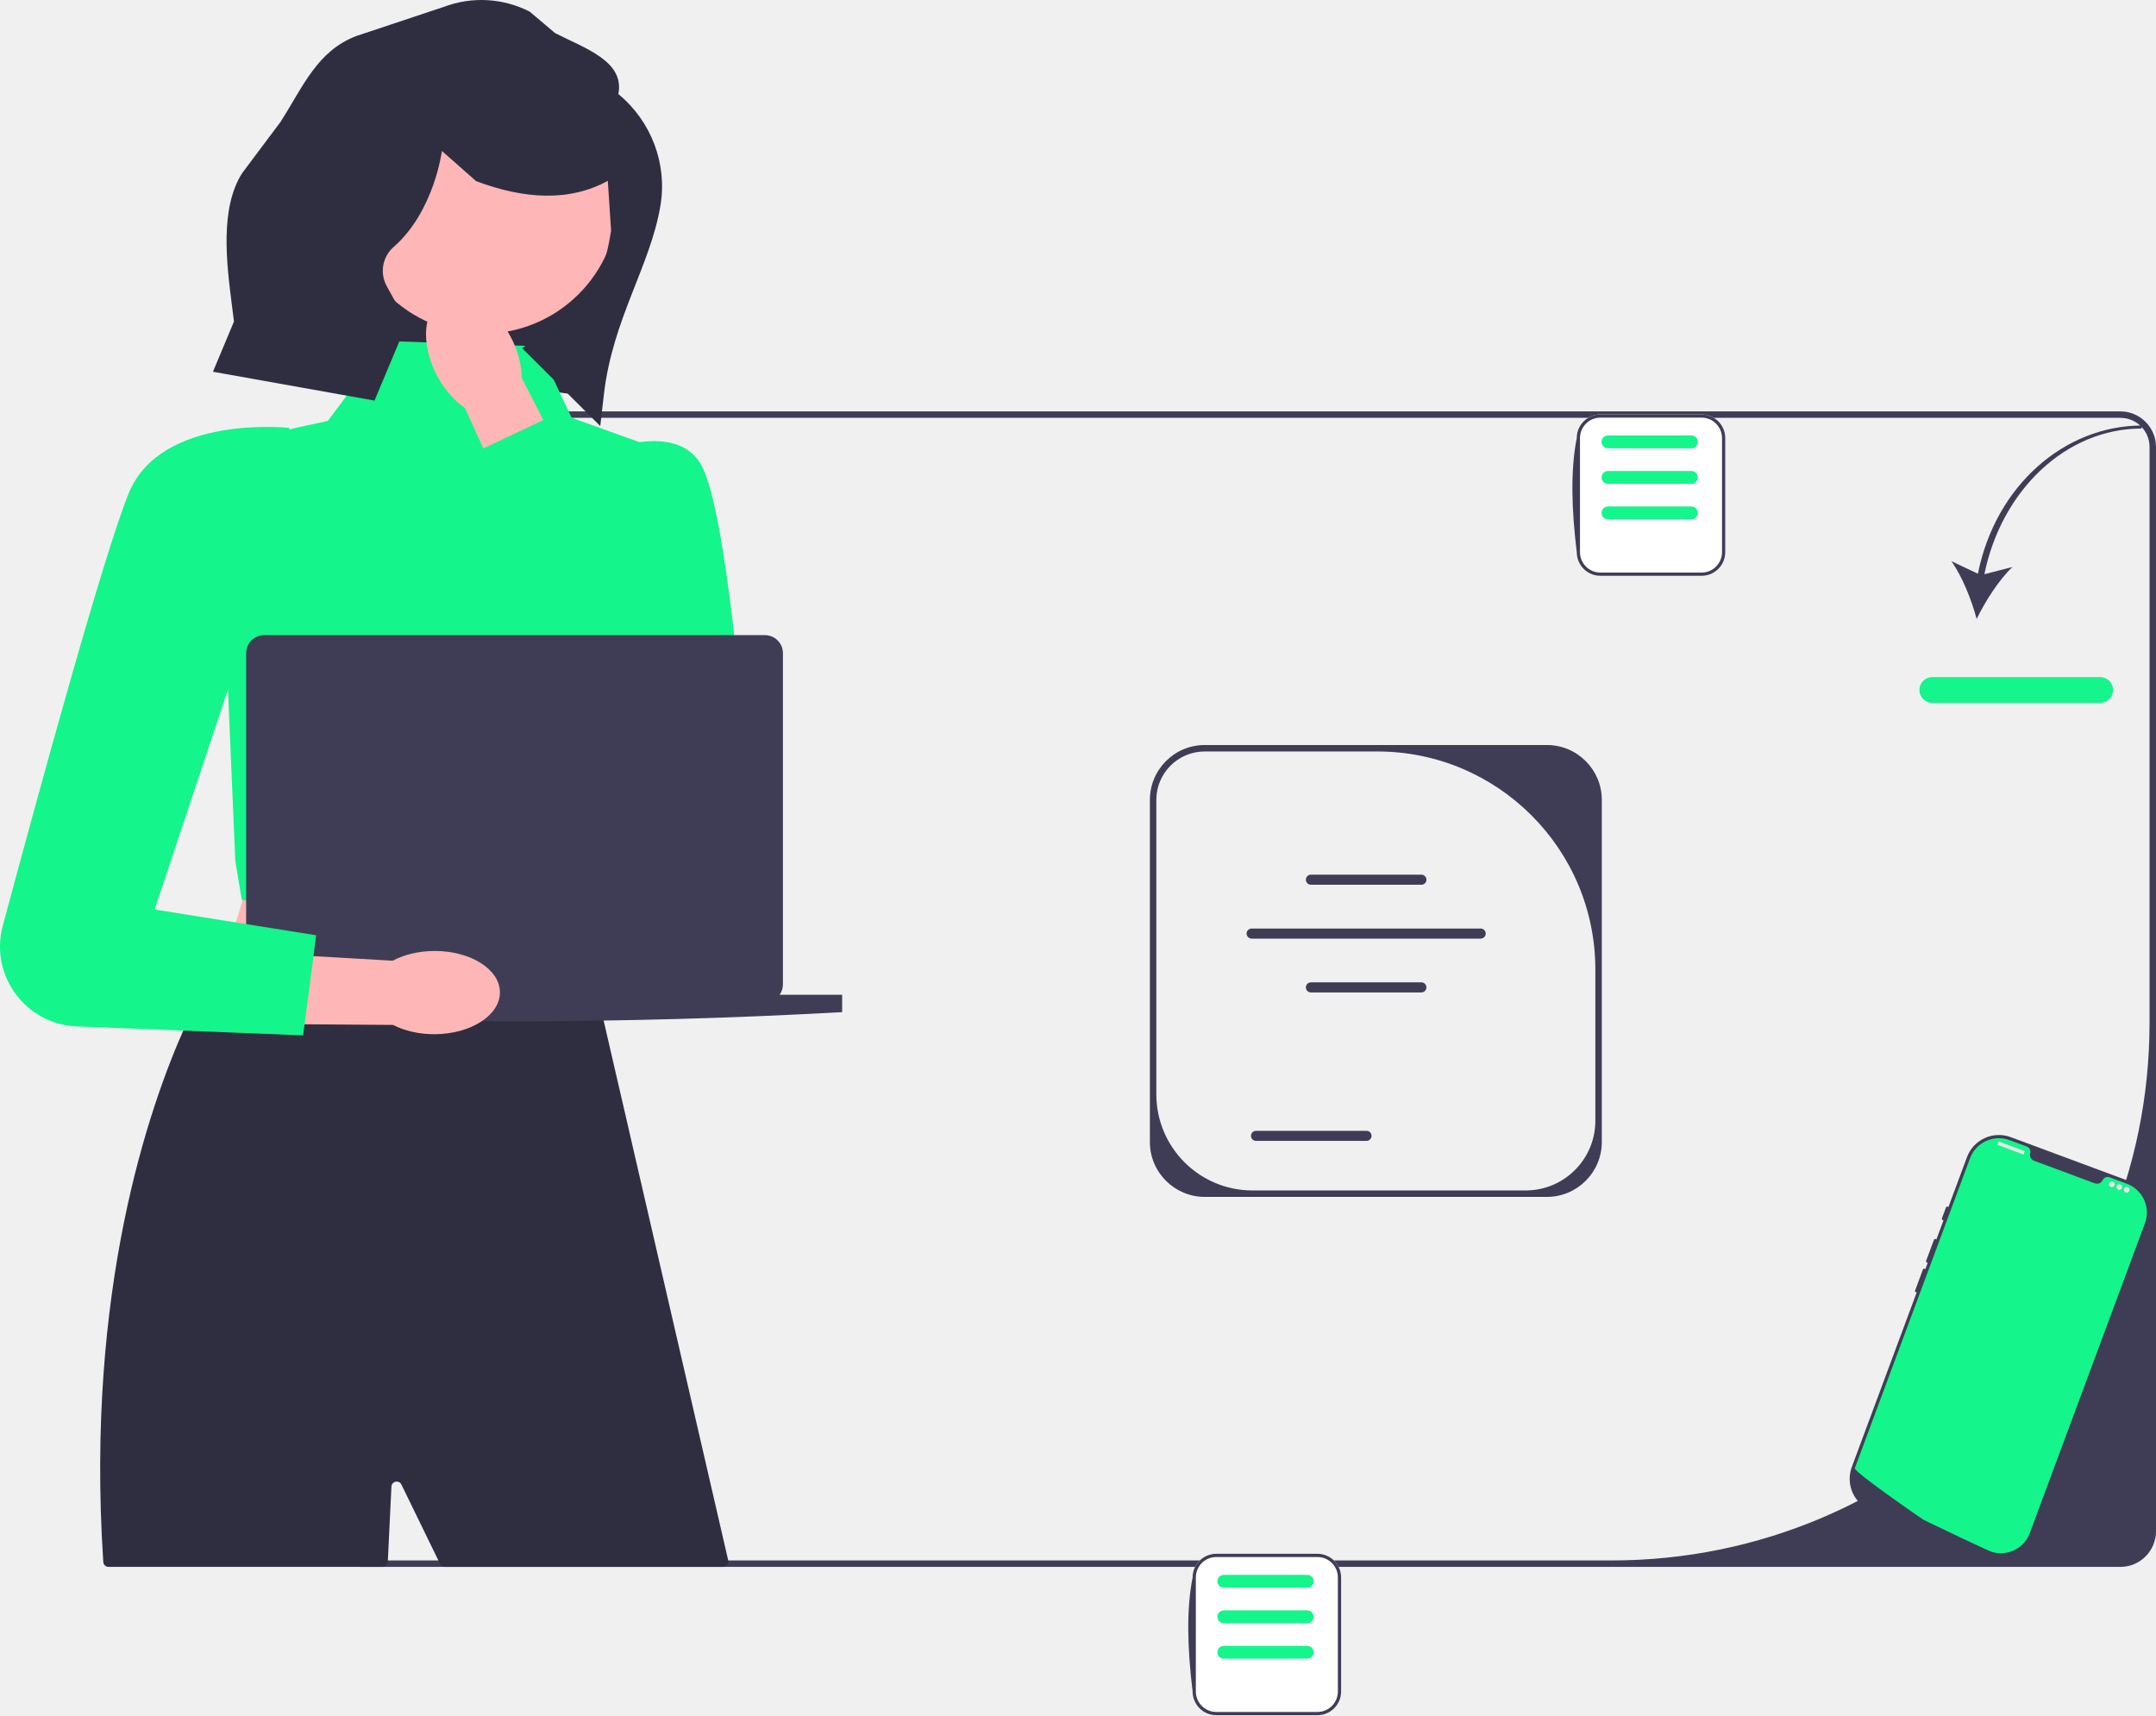
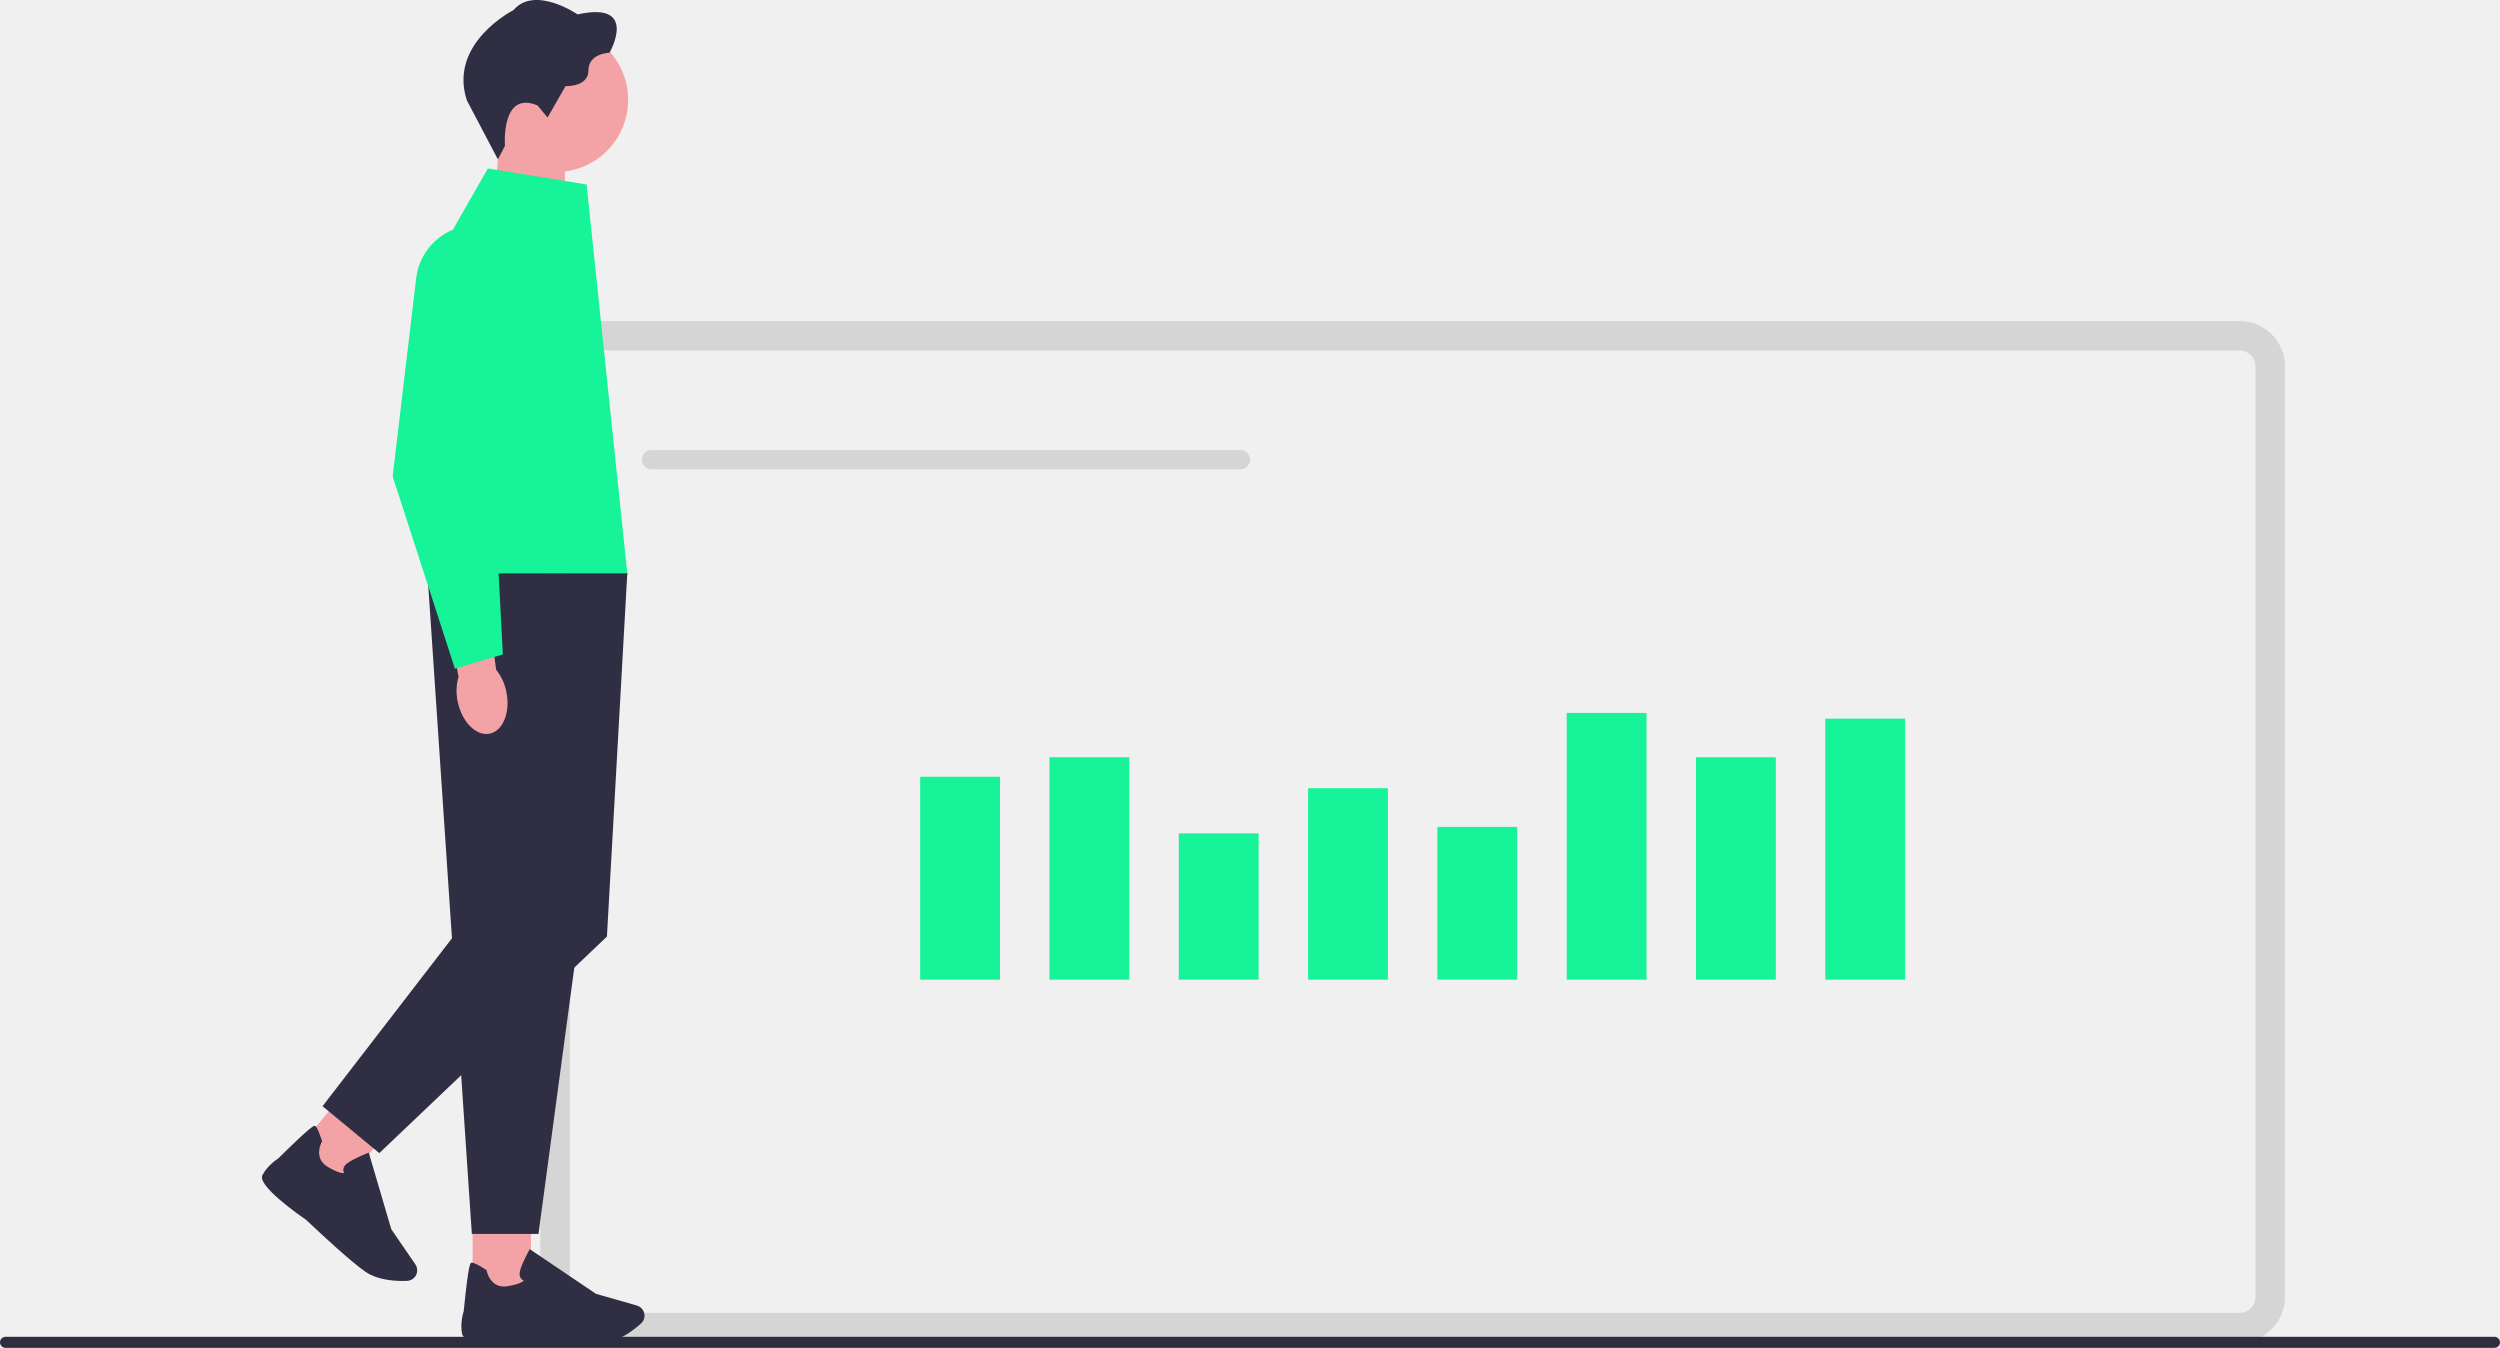
- <svg xmlns="http://www.w3.org/2000/svg" width="667.898" height="531.394" viewBox="0 0 667.898 531.394">
-   <polygon points="177.275 122.143 97.822 111.55 113.9 30.123 199.252 46.976 177.275 122.143" fill="#2f2e41" />
-   <path d="M100.898,474.414V138.494c0-6.087,4.952-11.04,11.04-11.04H656.858c6.087,0,11.04,4.953,11.04,11.04V474.414c0,6.087-4.953,11.04-11.04,11.04H111.938c-6.088,0-11.04-4.953-11.04-11.04ZM665.898,138.494c0-4.993-4.047-9.04-9.04-9.04H111.938c-4.993,0-9.04,4.047-9.04,9.04V474.414c0,4.993,4.047,9.04,9.04,9.04H499.264c92.029,0,166.634-74.605,166.634-166.634V138.494Z" fill="#3f3d56" />
-   <g>
-     <path d="M612.727,177.751l-8.23-3.899c3.376,4.711,6.284,12.068,7.841,17.922,2.637-5.453,6.887-12.126,11.094-16.112l-8.698,2.238c5.36-26.268,25.519-45.126,48.604-45.126l.327-.949c-24.113,0-45.466,18.596-50.938,45.925Z" fill="#3f3d56" />
-     <path d="M650.606,217.775h-52c-2.206,0-4-1.794-4-4s1.794-4,4-4h52c2.206,0,4,1.794,4,4s-1.794,4-4,4Z" fill="#14f58b" />
-   </g>
-   <g>
-     <path d="M496.216,247.818v106c0,9.374-7.626,17-17,17h-106c-9.374,0-17-7.626-17-17v-106c0-9.374,7.626-17,17-17h106c9.374,0,17,7.626,17,17Zm-23.576,121c11.916,0,21.576-9.66,21.576-21.576v-46.865c0-37.312-30.247-67.559-67.559-67.559h-53.441c-8.284,0-15,6.716-15,15v91.211c0,16.452,13.337,29.789,29.789,29.789h84.635Z" fill="#3f3d56" />
-     <g>
-       <path d="M440.326,274.11h-34.221c-.863,0-1.565-.702-1.565-1.565,0-.863,.702-1.564,1.565-1.564h34.221c.863,0,1.564,.702,1.564,1.564s-.702,1.565-1.564,1.565Z" fill="#3f3d56" />
-       <path d="M440.326,307.474h-34.221c-.863,0-1.565-.702-1.565-1.565,0-.863,.702-1.564,1.565-1.564h34.221c.863,0,1.564,.702,1.564,1.564s-.702,1.565-1.564,1.565Z" fill="#3f3d56" />
-       <path d="M423.326,353.474h-34.221c-.863,0-1.565-.702-1.565-1.565,0-.863,.702-1.564,1.565-1.564h34.221c.863,0,1.564,.702,1.564,1.564s-.702,1.565-1.564,1.565Z" fill="#3f3d56" />
-       <path d="M458.69,290.803h-70.947c-.863,0-1.565-.702-1.565-1.565s.702-1.564,1.565-1.564h70.947c.863,0,1.564,.702,1.564,1.564,0,.863-.702,1.565-1.564,1.565Z" fill="#3f3d56" />
-     </g>
-   </g>
-   <path d="M183.62,302.62H66.345c9.83-21.934,15.873-42.824,6.426-59.441l110.849-6.426c-5.539,22.431-6.216,44.445,0,65.867Z" fill="#ffb6b6" />
-   <path d="M224.01,485.454h-86.216c-.624,0-1.192-.356-1.464-.917l-.525-1.083-11.457-23.518c-.738-1.514-3.008-1.048-3.089,.634l-1.104,22.883-.023,.454c-.043,.866-.758,1.546-1.626,1.546H33.62c-.858,0-1.569-.667-1.625-1.523-.01-.159-.021-.319-.03-.477-5.42-83.65,14.07-140.35,25.5-165.72l.01-.01c4.49-9.98,7.75-15.11,7.75-15.11l1.13-.01h.01l22.83-.4h.01l20.22-.34,15.28-.25,6.13-.11h.01l3.84-.06,19.09-.33,17.05-.29,12.24-.2h.34l1.82,7.85v.01l.07,.35v.01l.31,1.29,.01,.04,.62,2.71v.02l.04,.15v.01l.15,.65,.01,.03,1.44,6.23,2.33,10.13,3.07,13.25,3.87,16.82,1.96,8.47,2.69,11.67,23.8,103.14h0c.24,1.022-.535,2-1.584,2Z" fill="#2f2e41" />
-   <path d="M166.689,107.284l-46.671-1.628-18.448,24.739-9.707,2.108c-14.551,3.16-24.533,16.58-23.374,31.425l4.41,102.848,2,12,110,18,24.734-155.648-32.546-11.692-10.398-22.151Z" fill="#14f58b" />
-   <circle cx="149.657" cy="61.49" r="41.893" fill="#ffb6b6" />
-   <g>
-     <path d="M616.185,481.565l-36.319-13.497c-5.447-2.024-8.232-8.103-6.208-13.551l35.681-96.01c2.024-5.447,8.103-8.232,13.551-6.208l36.319,13.497c5.447,2.024,8.232,8.103,6.208,13.551-13.652,38.806-28.545,82.409-35.681,96.01-2.024,5.447-8.103,8.232-13.55,6.208Z" fill="#3f3d56" />
-     <path d="M656.469,404.972c-.231-.086-.488,.032-.573,.263l-4.97,13.374c-.086,.231,.032,.488,.263,.573s.488-.032,.573-.263l4.97-13.374c.086-.231-.032-.488-.263-.573Z" fill="#3f3d56" />
-     <path d="M664.475,378.998l-35.68,96.008c-1.762,4.741-6.894,7.248-11.672,5.815l-.002-.001c-.071-.021-.141-.043-.213-.067-.126-.04-.25-.083-.375-.13,0,0-.447-.204-1.264-.579-.825-.378-2.025-.931-3.519-1.627-.449-.207-.921-.428-1.419-.661-.993-.464-2.083-.974-3.25-1.526-.466-.218-.947-.447-1.438-.68-2.512-1.188-5.322-2.53-8.277-3.966-.5-.241-1.004-.485-1.511-.733-.132-.066-21.671-14.867-21.255-15.988l35.68-96.008c1.835-4.938,7.324-7.452,12.262-5.617l5.337,1.983c.853,.317,1.291,1.236,1.048,2.114-.015,.059-.029,.117-.04,.178-.163,.912,.399,1.799,1.269,2.122l18.759,6.972c.869,.323,1.874,.019,2.347-.778,.031-.053,.059-.107,.086-.161,.389-.823,1.322-1.233,2.174-.916l5.337,1.983c4.938,1.835,7.452,7.324,5.617,12.262Z" fill="#14f58b" />
-     <path d="M603.404,373.836c-.231-.086-.488,.032-.573,.263l-1.243,3.343c-.086,.231,.032,.488,.263,.573s.488-.032,.573-.263l1.243-3.343c.086-.231-.032-.488-.263-.573Z" fill="#3f3d56" />
-     <path d="M599.677,383.866c-.231-.086-.488,.032-.573,.263l-2.407,6.478c-.086,.231,.032,.488,.263,.573s.488-.032,.573-.263l2.407-6.478c.086-.231-.032-.488-.263-.573Z" fill="#3f3d56" />
-     <path d="M596.26,393.061c-.231-.086-.488,.032-.573,.263l-2.407,6.478c-.086,.231,.032,.488,.263,.573s.488-.032,.573-.263l2.407-6.478c.086-.231-.032-.488-.263-.573Z" fill="#3f3d56" />
-     <rect x="618.651" y="355.112" width="8.694" height="1.115" rx=".086" ry=".086" transform="translate(162.9224 -194.7465) rotate(20.38675)" fill="#e6e6e6" />
-     <circle cx="654.22" cy="366.916" r=".892" fill="#e6e6e6" />
-     <circle cx="656.519" cy="367.77" r=".892" fill="#e6e6e6" />
-     <circle cx="658.817" cy="368.624" r=".892" fill="#e6e6e6" />
-   </g>
-   <g>
-     <path d="M527.137,178.394h-31.362c-4.036,0-7.319-3.283-7.319-7.319v-35.362c0-4.036,3.283-7.319,7.319-7.319h31.362c4.036,0,7.319,3.283,7.319,7.319v35.362c0,4.036-3.283,7.319-7.319,7.319Z" fill="#fff" />
-     <path d="M527.137,178.394h-31.362c-4.036,0-7.319-3.283-7.319-7.319-1.577-13.021-2.011-25.149,0-35.362,0-4.036,3.283-7.319,7.319-7.319h31.362c4.036,0,7.319,3.283,7.319,7.319v35.362c0,4.036-3.283,7.319-7.319,7.319Zm-31.362-49c-3.484,0-6.319,2.834-6.319,6.319v35.362c0,3.484,2.834,6.319,6.319,6.319h31.362c3.484,0,6.319-2.834,6.319-6.319v-35.362c0-3.484-2.834-6.319-6.319-6.319h-31.362Z" fill="#3f3d56" />
-     <path d="M523.968,149.894h-25.841c-1.096,0-1.988-.892-1.988-1.988s.892-1.988,1.988-1.988h25.841c1.096,0,1.988,.892,1.988,1.988s-.892,1.988-1.988,1.988Z" fill="#14f58b" />
-     <path d="M523.968,160.894h-25.841c-1.096,0-1.988-.892-1.988-1.988s.892-1.988,1.988-1.988h25.841c1.096,0,1.988,.892,1.988,1.988s-.892,1.988-1.988,1.988Z" fill="#14f58b" />
-     <path d="M523.968,138.894h-25.841c-1.096,0-1.988-.892-1.988-1.988s.892-1.988,1.988-1.988h25.841c1.096,0,1.988,.892,1.988,1.988s-.892,1.988-1.988,1.988Z" fill="#14f58b" />
-   </g>
-   <g>
-     <path d="M135.412,116.425c2.296,4.327,5.378,7.778,8.646,10.01l19.264,42.606,20.006-9.76-21.695-42.169c-.015-3.958-1.143-8.445-3.438-12.772-5.244-9.886-14.595-15.195-20.886-11.858-6.291,3.337-7.14,14.057-1.896,23.943l0,0Z" fill="#ffb6b6" />
-     <path d="M178.79,143.28s29.341-15.376,38.445,.769c7.767,13.775,13.38,82.701,14.86,102.64,.26,3.5-.653,6.976-2.596,9.898v0c-5.754,8.655-18.158,9.48-25.008,1.663l-59.456-117.067,28.202-13.403,6.897,16.705-1.345-1.205Z" fill="#14f58b" />
-   </g>
-   <path d="M241.52,308.202c.644-.913,1.024-2.026,1.024-3.228v-102.594c0-3.096-2.51-5.606-5.606-5.606H81.858c-3.096,0-5.606,2.51-5.606,5.606v102.594c0,1.202,.38,2.315,1.024,3.228h-19.369v5.378c67.34,3.766,135,3.766,202.981,0v-5.378h-19.369Z" fill="#3f3d56" />
-   <g>
-     <path d="M408.137,531.394h-31.362c-4.036,0-7.319-3.283-7.319-7.319v-35.362c0-4.036,3.283-7.319,7.319-7.319h31.362c4.036,0,7.319,3.283,7.319,7.319v35.362c0,4.036-3.283,7.319-7.319,7.319Z" fill="#fff" />
-     <path d="M408.137,531.394h-31.362c-4.036,0-7.319-3.283-7.319-7.319-1.577-13.021-2.011-25.149,0-35.362,0-4.036,3.283-7.319,7.319-7.319h31.362c4.036,0,7.319,3.283,7.319,7.319v35.362c0,4.036-3.283,7.319-7.319,7.319Zm-31.362-49c-3.484,0-6.319,2.834-6.319,6.319v35.362c0,3.484,2.834,6.319,6.319,6.319h31.362c3.484,0,6.319-2.834,6.319-6.319v-35.362c0-3.484-2.834-6.319-6.319-6.319h-31.362Z" fill="#3f3d56" />
-     <path d="M404.968,502.894h-25.841c-1.096,0-1.988-.892-1.988-1.988s.892-1.988,1.988-1.988h25.841c1.096,0,1.988,.892,1.988,1.988s-.892,1.988-1.988,1.988Z" fill="#14f58b" />
-     <path d="M404.968,513.894h-25.841c-1.096,0-1.988-.892-1.988-1.988s.892-1.988,1.988-1.988h25.841c1.096,0,1.988,.892,1.988,1.988s-.892,1.988-1.988,1.988Z" fill="#14f58b" />
-     <path d="M404.968,491.894h-25.841c-1.096,0-1.988-.892-1.988-1.988s.892-1.988,1.988-1.988h25.841c1.096,0,1.988,.892,1.988,1.988s-.892,1.988-1.988,1.988Z" fill="#14f58b" />
-   </g>
-   <g>
-     <path d="M134.539,294.628c-4.899,.026-9.385,1.156-12.879,3.016l-46.681-2.701-.635,22.25,47.422,.344c3.513,1.823,8.011,2.905,12.91,2.879,11.191-.059,20.232-5.88,20.194-13.002-.038-7.121-9.14-12.846-20.331-12.787h-0Z" fill="#ffb6b6" />
-     <path d="M89.689,132.578s-39.682-4.422-49.791,20.196c-7.722,18.806-27.783,92.1-39.04,134.063-4.116,15.342,7.073,30.532,22.945,31.161l70.095,2.776,4.054-31.009-50.054-7.991,28-84,13.791-65.196Z" fill="#14f58b" />
-   </g>
-   <path d="M191.56,29.148c2.014-10.202-10.349-14.164-19.608-18.898l-7.861-6.649c-8.241-4.213-17.878-4.755-26.539-1.492l-27.032,8.998c-12.27,4.622-16.551,15.625-23.622,26.667l-11.852,15.822c-6.96,10.87-4.879,27.84-3.247,40.643l.684,5.365-6.512,15.572,50.045,8.934,10.087-24.031-6.295-11.422c-2.233-4.053-1.34-9.114,2.147-12.156l0-0c12.541-10.944,14.943-29.728,14.943-29.728l10.602,9.349c7.705,2.891,14.817,4.381,21.347,4.494,7.182,.124,13.659-1.417,19.445-4.594l1.018,15.491c-2.991,18.313-7.454,22.339-27.564,36.349l24.203,24.134,1.134-9.828c2.698-23.378,14.356-39.649,17.512-58.459,2.182-13.006-2.856-26.18-13.036-34.563h-0Z" fill="#2f2e41" />
+ <svg xmlns="http://www.w3.org/2000/svg" width="678.62" height="365.87" viewBox="0 0 678.62 365.87">
+   <path d="m607.96,364.37H158.96c-6.78,0-12.29-5.51-12.29-12.29V99.44c0-6.78,5.51-12.29,12.29-12.29h449c6.78,0,12.29,5.51,12.29,12.29v252.64c0,6.78-5.51,12.29-12.29,12.29h0ZM158.96,95.15c-2.37,0-4.29,1.92-4.29,4.29v252.64c0,2.37,1.92,4.29,4.29,4.29h449c2.37,0,4.29-1.92,4.29-4.29V99.44c0-2.37-1.92-4.29-4.29-4.29H158.96Z" fill="#d5d5d6" stroke-width="0" />
+   <rect x="249.78" y="210.85" width="21.66" height="55.08" fill="#17f399" stroke-width="0" />
+   <rect x="284.88" y="205.56" width="21.66" height="60.37" fill="#17f399" stroke-width="0" />
+   <rect x="319.98" y="226.22" width="21.66" height="39.71" fill="#17f399" stroke-width="0" />
+   <rect x="355.08" y="213.96" width="21.66" height="51.97" fill="#17f399" stroke-width="0" />
+   <rect x="390.18" y="224.46" width="21.66" height="41.46" fill="#17f399" stroke-width="0" />
+   <rect x="425.28" y="193.52" width="21.66" height="72.41" fill="#17f399" stroke-width="0" />
+   <rect x="460.38" y="205.56" width="21.66" height="60.37" fill="#17f399" stroke-width="0" />
+   <rect x="495.48" y="195.07" width="21.66" height="70.86" fill="#17f399" stroke-width="0" />
+   <path d="m176.84,122.18h159.86c1.44,0,2.61,1.17,2.61,2.61h0c0,1.44-1.17,2.61-2.61,2.61h-159.86c-1.44,0-2.61-1.17-2.61-2.61h0c0-1.44,1.17-2.61,2.61-2.61h0Z" fill="#d5d5d6" stroke-width="0" />
+   <path d="m678.62,364.37c0,.83-.67,1.5-1.5,1.5H1.5c-.83,0-1.5-.67-1.5-1.5s.67-1.5,1.5-1.5h675.62c.83,0,1.5.67,1.5,1.5Z" fill="#2e2e41" stroke-width="0" />
+   <polygon points="133.7 60.68 153.35 67.14 153.35 38.85 135.52 38.85 133.7 60.68" fill="#f3a3a6" stroke-width="0" />
+   <circle cx="150.92" cy="27.1" r="19.58" fill="#f3a3a6" stroke-width="0" />
+   <path d="m145.93,28.63l2.7,3.28,4.88-8.54s6.23.32,6.23-4.3,5.72-4.75,5.72-4.75c0,0,8.09-14.13-8.67-10.41,0,0-11.63-7.97-17.41-1.16,0,0-17.73,8.93-12.66,24.48l8.43,16.02,1.91-3.63s-1.16-15.23,8.87-10.99Z" fill="#2f2e43" stroke-width="0" />
+   <rect x="128.3" y="328.67" width="15.82" height="22.44" fill="#f3a3a6" stroke-width="0" />
+   <path d="m142.37,363.96c-2.71.25-16.24,1.31-16.92-1.79-.62-2.85.29-5.83.42-6.23,1.3-12.94,1.78-13.09,2.07-13.18.46-.13,1.81.5,3.99,1.91l.14.09.03.16c.04.2,1.01,4.95,5.59,4.23,3.14-.5,4.16-1.19,4.49-1.53-.27-.12-.6-.33-.83-.7-.34-.53-.4-1.21-.18-2.02.59-2.15,2.36-5.33,2.43-5.46l.2-.36,17.98,12.13,11.1,3.17c.84.24,1.51.84,1.85,1.64h0c.47,1.12.18,2.42-.72,3.23-2.02,1.81-6.02,4.92-10.23,5.3-1.12.1-2.6.14-4.26.14-6.95,0-17.08-.72-17.16-.73h0Z" fill="#2f2e43" stroke-width="0" />
+   <rect x="82.49" y="300.76" width="22.44" height="15.82" transform="translate(-203.86 184.12) rotate(-50.4)" fill="#f3a3a6" stroke-width="0" />
+   <path d="m83.13,331.15c-2.24-1.54-13.35-9.34-11.9-12.16,1.34-2.59,3.94-4.3,4.3-4.53,9.25-9.14,9.72-8.95,10-8.83.44.19,1.07,1.54,1.86,4.01l.05.15-.08.14c-.1.18-2.38,4.46,1.61,6.82,2.74,1.62,3.97,1.73,4.43,1.68-.13-.26-.25-.64-.2-1.07.07-.62.46-1.19,1.16-1.67,1.83-1.28,5.21-2.6,5.36-2.66l.38-.15,6.12,20.81,6.53,9.52c.49.72.63,1.61.38,2.45h0c-.35,1.16-1.4,1.98-2.62,2.03-2.71.11-7.77-.05-11.26-2.44-.92-.63-2.09-1.54-3.37-2.6-5.35-4.43-12.7-11.44-12.76-11.5h.01Z" fill="#2f2e43" stroke-width="0" />
+   <path d="m170.28,155.58h-54.26l12.06,179.36h18.09l24.12-179.36h0Z" fill="#2f2e43" stroke-width="0" />
+   <polygon points="159.23 165.46 170.28 155.58 164.75 254.23 102.96 313.01 87.55 300.28 123.56 253.56 159.23 165.46" fill="#2f2e43" stroke-width="0" />
+   <path d="m159.23,50.08l-26.8-4.35-8.32,14.55c-10.58,18.5-14.89,39.92-12.3,61.07l4.21,34.25h54.26l-11.05-105.51h0Z" fill="#17f399" stroke-width="0" />
+   <path id="uuid-b665f492-9b4b-4e5e-8d83-e9db200bf715-44-44-44-72-164-43-39-605" d="m137.47,187.88c1.11,5.53-.96,10.58-4.61,11.28-3.66.69-7.52-3.23-8.63-8.77-.47-2.21-.39-4.49.24-6.66l-4.4-23.51,11.5-1.79,3.11,23.37c1.42,1.79,2.38,3.87,2.79,6.09h0Z" fill="#f3a3a6" stroke-width="0" />
+   <path d="m123.48,181.51l-16.89-52.18v-.08l6.38-53.73c.98-8.23,7.96-14.43,16.24-14.43,5.07,0,9.77,2.29,12.89,6.29s4.21,9.11,2.98,14.04l-11.27,45.07,2.69,51.15-13.03,3.87h.01Z" fill="#17f399" stroke-width="0" />
</svg>
